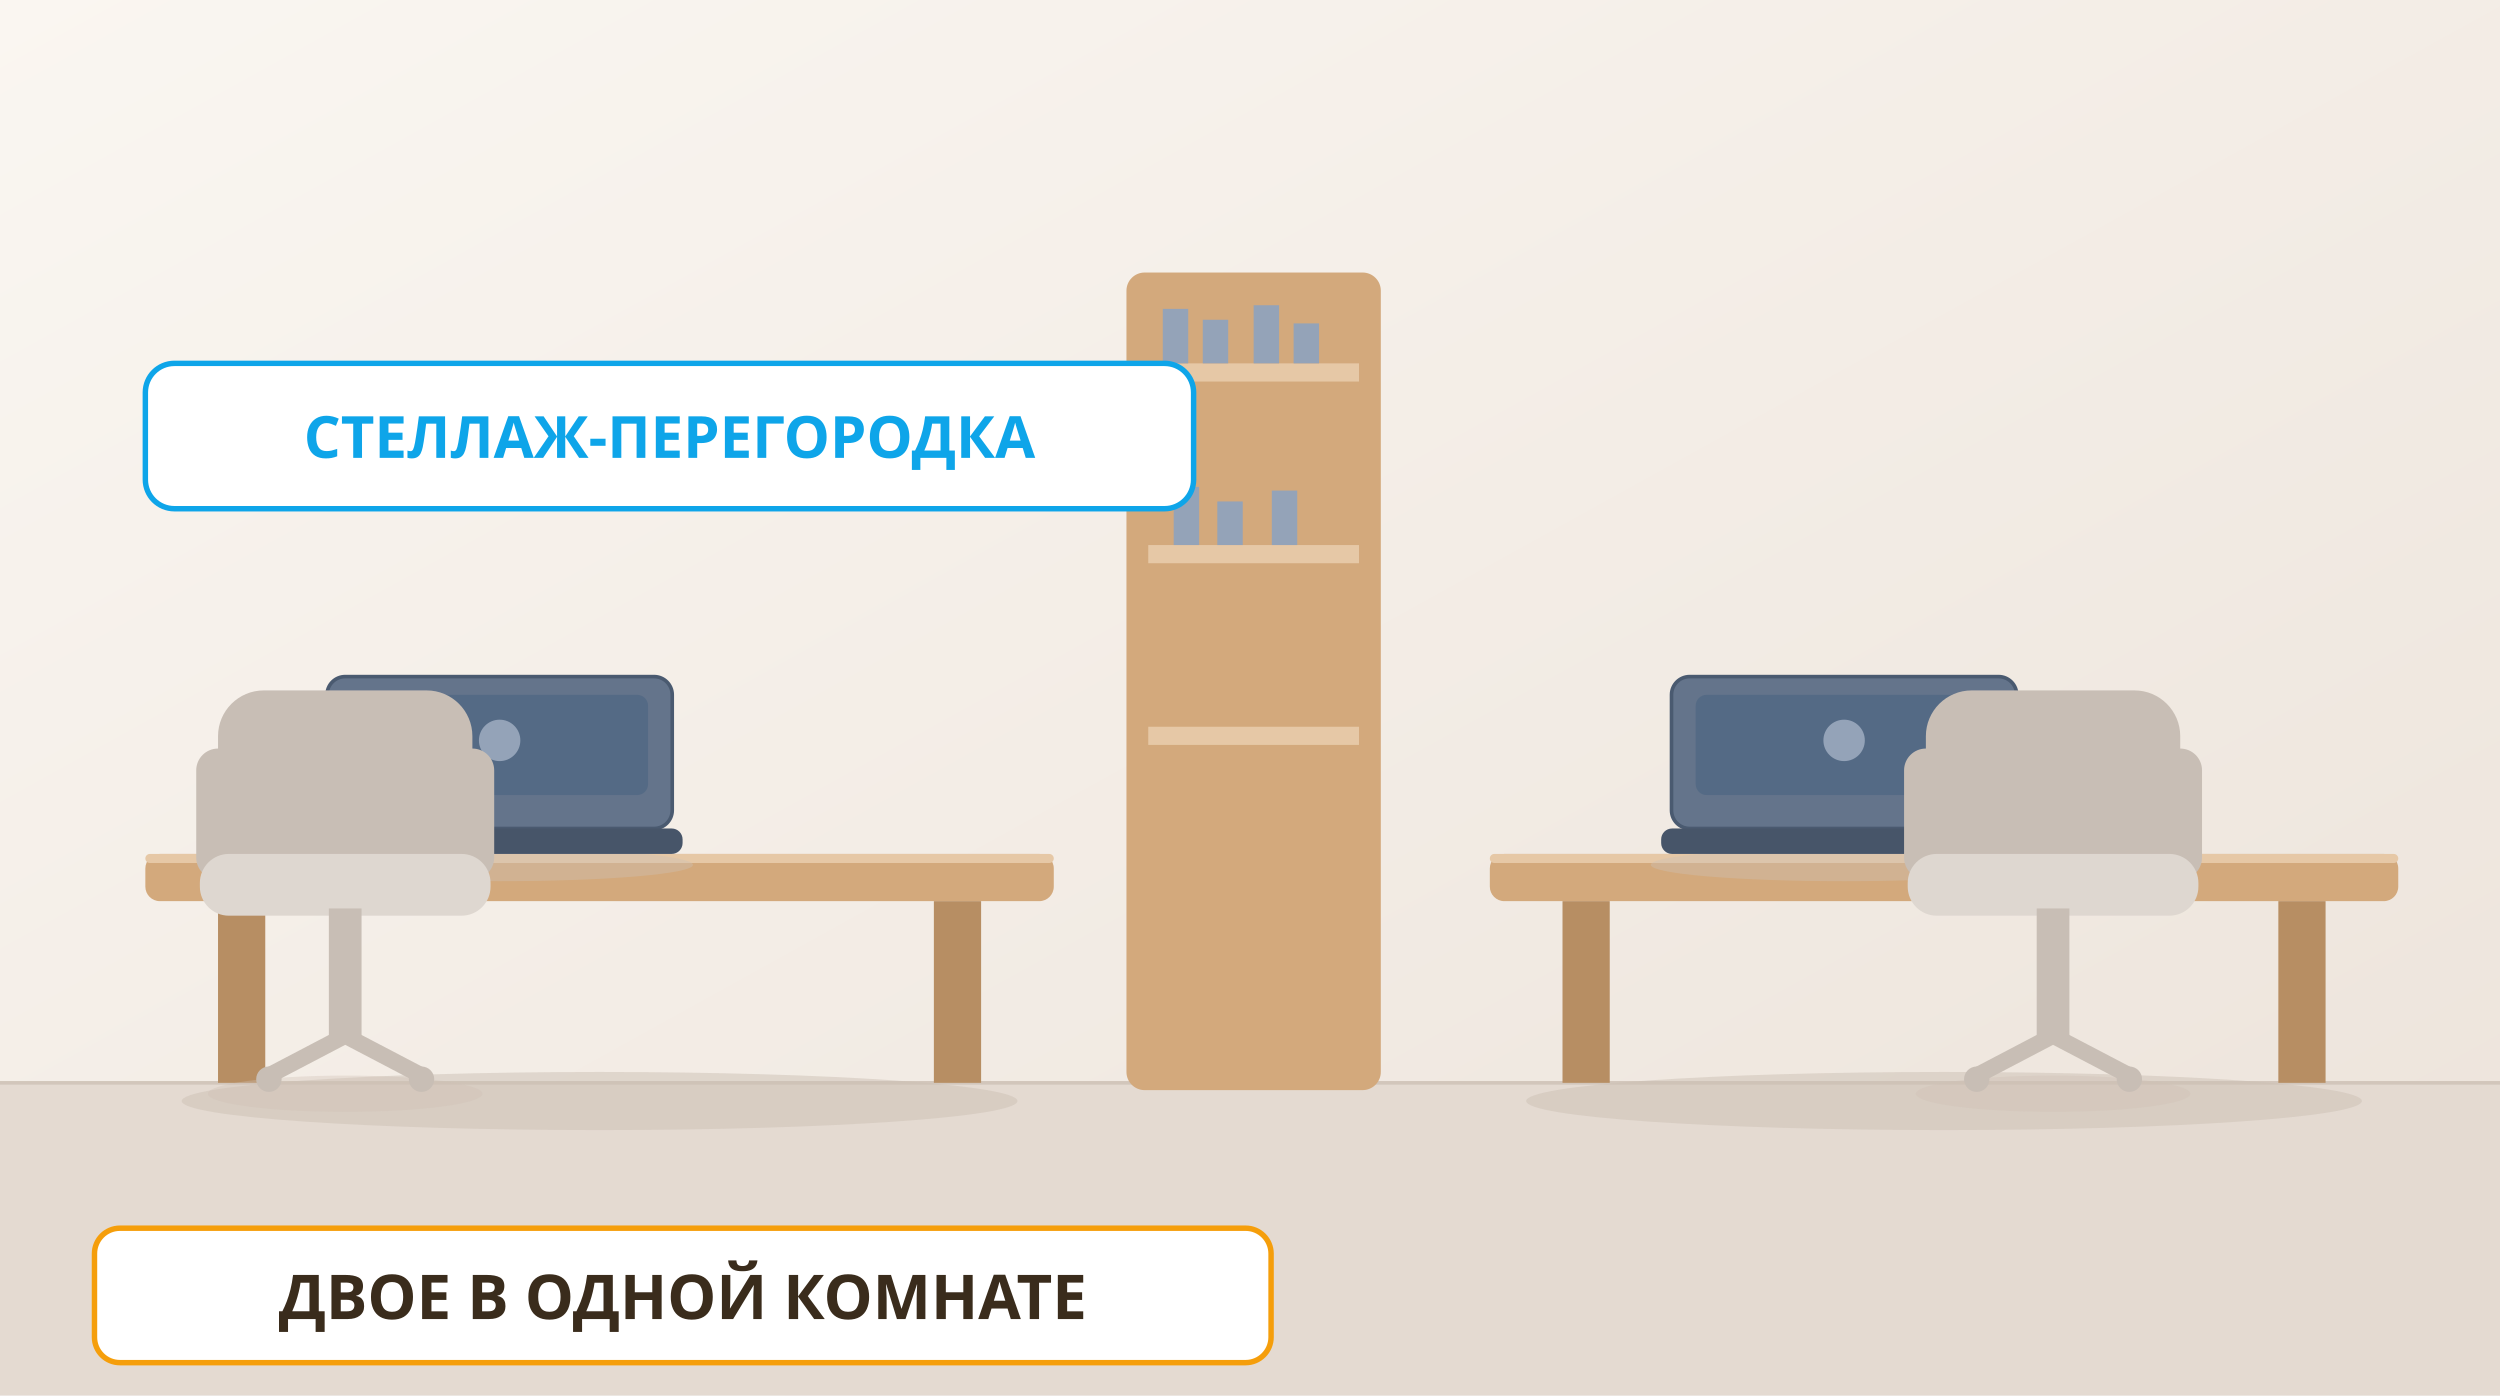
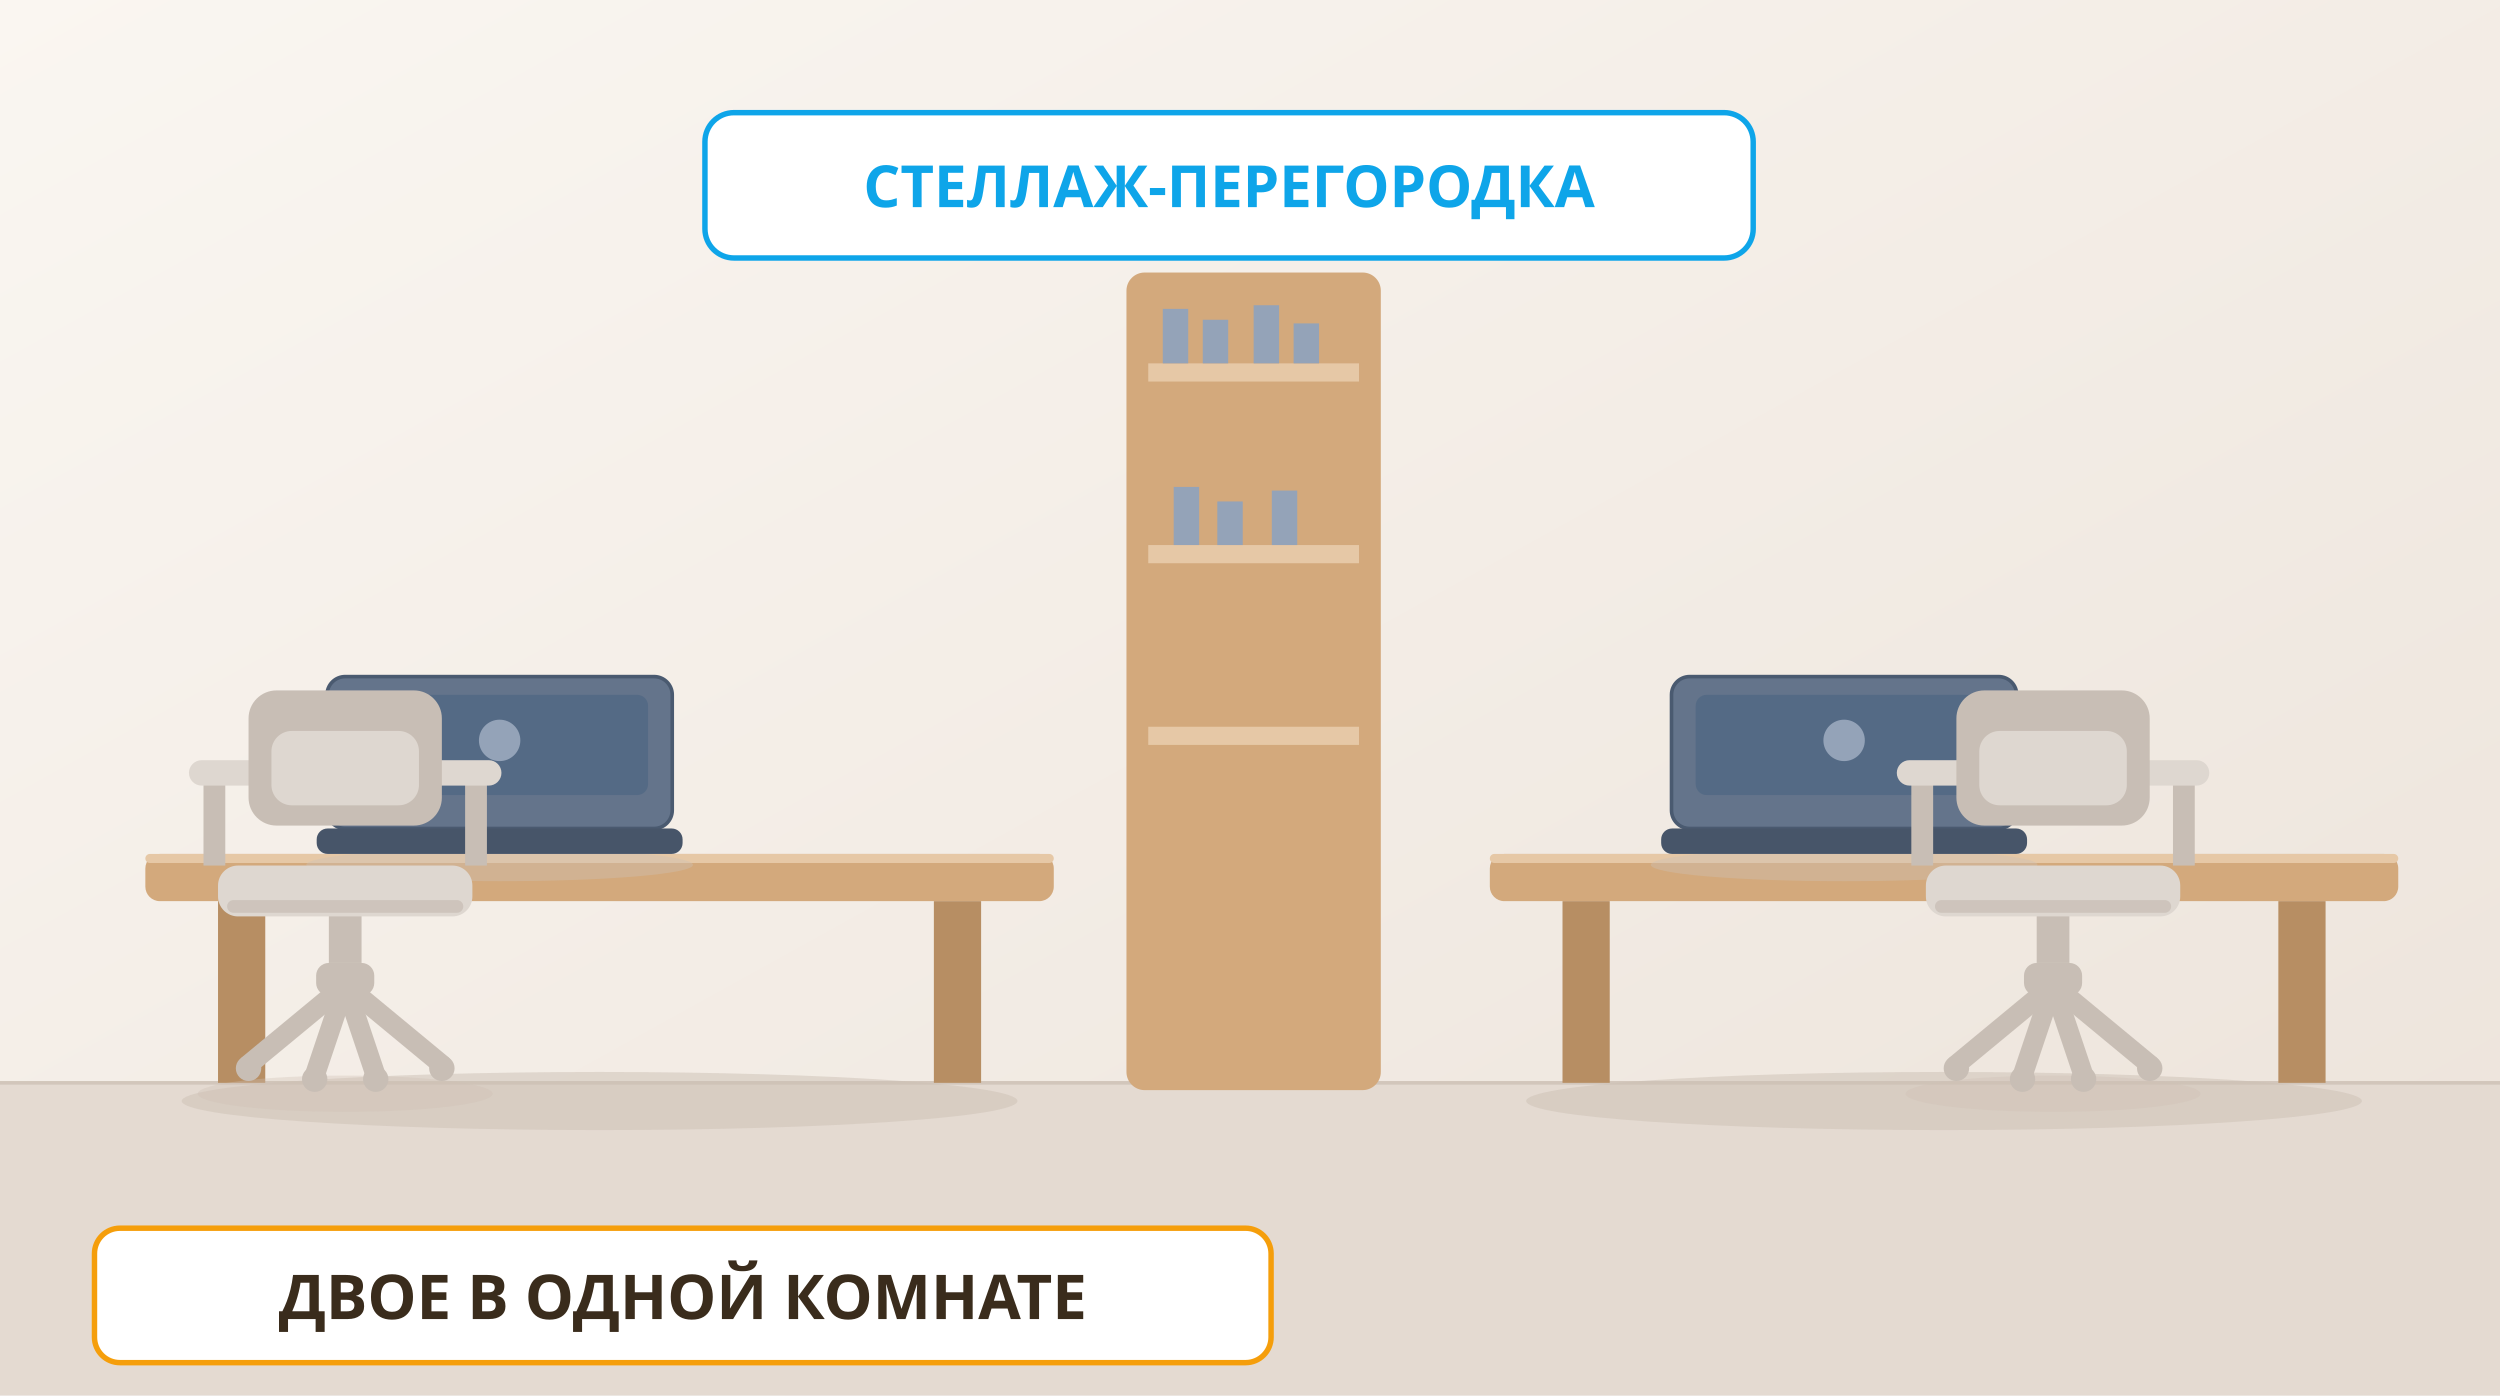
<svg xmlns="http://www.w3.org/2000/svg" viewBox="0 0 1376 768" width="1376" height="768">
  <defs>
    <linearGradient id="bg" x1="0%" y1="0%" x2="100%" y2="100%">
      <stop offset="0%" stop-color="#faf6f1" />
      <stop offset="100%" stop-color="#ece3da" />
    </linearGradient>
  </defs>
  <rect width="1376" height="768" fill="url(#bg)" />
  <rect x="0" y="596" width="1376" height="172" fill="#e4dad1" />
  <line x1="0" y1="596" x2="1376" y2="596" stroke="#d2c6bb" stroke-width="2" />
  <ellipse cx="330" cy="606" rx="230" ry="16" fill="#cdc0b5" fill-opacity="0.5" />
  <rect x="80" y="470" width="500" height="26" rx="8" fill="#d3a97c" />
  <rect x="80" y="470" width="500" height="5" rx="2.5" fill="#e6c8a6" />
  <rect x="120" y="496" width="26" height="100" fill="#b78e63" />
  <rect x="514" y="496" width="26" height="100" fill="#b78e63" />
  <ellipse cx="275" cy="476" rx="106.4" ry="9" fill="#cdc0b5" fill-opacity="0.4" />
  <rect x="180" y="372.4" width="190" height="83.6" rx="10" fill="#64748b" stroke="#4a5a70" stroke-width="2" />
  <rect x="193.3" y="382.432" width="163.4" height="55.176" rx="6" fill="#546a85" />
  <circle cx="275" cy="407.512" r="11.4" fill="#94a3b8" />
  <rect x="174.3" y="456" width="201.4" height="14" rx="6" fill="#475569" />
-   <ellipse cx="190" cy="602" rx="75.6" ry="10" fill="#cdc0b5" fill-opacity="0.35" />
-   <rect x="120" y="380" width="140" height="96" rx="25.2" fill="#c8beb5" />
-   <rect x="108" y="412" width="24" height="72" rx="12" fill="#c8beb5" />
-   <rect x="248" y="412" width="24" height="72" rx="12" fill="#c8beb5" />
-   <rect x="110" y="470" width="160" height="34" rx="16" fill="#ded7d0" />
-   <rect x="181" y="500" width="18" height="72" fill="#c8beb5" />
-   <path d="M190 570 l-42 22 M190 570 l42 22" stroke="#c8beb5" stroke-width="9" stroke-linecap="round" />
-   <circle cx="148" cy="594" r="7" fill="#c8beb5" />
-   <circle cx="232" cy="594" r="7" fill="#c8beb5" />
+   <ellipse cx="190" cy="602" rx="81.2" ry="10" fill="#cdc0b5" fill-opacity="0.35" />
+   <g stroke="#c8beb5" stroke-width="11" stroke-linecap="round">
+     <line x1="190" y1="542" x2="136.8" y2="586" />
+     <line x1="190" y1="542" x2="243.2" y2="586" />
+     <line x1="190" y1="542" x2="173.2" y2="592" />
+     <line x1="190" y1="542" x2="206.8" y2="592" />
+   </g>
+   <circle cx="136.8" cy="588" r="7" fill="#c8beb5" />
+   <circle cx="243.2" cy="588" r="7" fill="#c8beb5" />
+   <circle cx="173.2" cy="594" r="7" fill="#c8beb5" />
+   <circle cx="206.8" cy="594" r="7" fill="#c8beb5" />
+   <rect x="174" y="530" width="32" height="18" rx="7" fill="#c8beb5" />
+   <rect x="181" y="498.4" width="18" height="31.6" fill="#c8beb5" />
+   <rect x="112" y="430.4" width="12" height="46" fill="#c8beb5" />
+   <rect x="256" y="430.4" width="12" height="46" fill="#c8beb5" />
+   <rect x="104" y="418.4" width="42" height="14" rx="7" fill="#ded7d0" />
+   <rect x="234" y="418.4" width="42" height="14" rx="7" fill="#ded7d0" />
+   <rect x="136.8" y="380" width="106.4" height="74.4" rx="15.4" fill="#c8beb5" />
+   <rect x="149.4" y="402.32" width="81.2" height="40.92" rx="11.2" fill="#ded7d0" />
+   <rect x="120" y="476.4" width="140" height="28" rx="11" fill="#ded7d0" />
+   <rect x="125" y="495.4" width="130" height="7" rx="3.5" fill="#c8beb5" opacity="0.75" />
  <rect x="620" y="150" width="140" height="450" rx="10" fill="#d3a97c" />
  <g fill="#e6c8a6">
    <rect x="632" y="200" width="116" height="10" />
    <rect x="632" y="300" width="116" height="10" />
    <rect x="632" y="400" width="116" height="10" />
  </g>
  <g fill="#94a3b8">
    <rect x="640" y="170" width="14" height="30" />
    <rect x="662" y="176" width="14" height="24" />
    <rect x="690" y="168" width="14" height="32" />
    <rect x="712" y="178" width="14" height="22" />
    <rect x="646" y="268" width="14" height="32" />
    <rect x="670" y="276" width="14" height="24" />
    <rect x="700" y="270" width="14" height="30" />
  </g>
  <ellipse cx="1070" cy="606" rx="230" ry="16" fill="#cdc0b5" fill-opacity="0.5" />
  <rect x="820" y="470" width="500" height="26" rx="8" fill="#d3a97c" />
  <rect x="820" y="470" width="500" height="5" rx="2.5" fill="#e6c8a6" />
  <rect x="860" y="496" width="26" height="100" fill="#b78e63" />
  <rect x="1254" y="496" width="26" height="100" fill="#b78e63" />
  <ellipse cx="1015" cy="476" rx="106.4" ry="9" fill="#cdc0b5" fill-opacity="0.4" />
  <rect x="920" y="372.4" width="190" height="83.6" rx="10" fill="#64748b" stroke="#4a5a70" stroke-width="2" />
  <rect x="933.3" y="382.432" width="163.4" height="55.176" rx="6" fill="#546a85" />
  <circle cx="1015" cy="407.512" r="11.4" fill="#94a3b8" />
  <rect x="914.3" y="456" width="201.4" height="14" rx="6" fill="#475569" />
-   <ellipse cx="1130" cy="602" rx="75.6" ry="10" fill="#cdc0b5" fill-opacity="0.35" />
-   <rect x="1060" y="380" width="140" height="96" rx="25.2" fill="#c8beb5" />
-   <rect x="1048" y="412" width="24" height="72" rx="12" fill="#c8beb5" />
-   <rect x="1188" y="412" width="24" height="72" rx="12" fill="#c8beb5" />
-   <rect x="1050" y="470" width="160" height="34" rx="16" fill="#ded7d0" />
-   <rect x="1121" y="500" width="18" height="72" fill="#c8beb5" />
-   <path d="M1130 570 l-42 22 M1130 570 l42 22" stroke="#c8beb5" stroke-width="9" stroke-linecap="round" />
-   <circle cx="1088" cy="594" r="7" fill="#c8beb5" />
-   <circle cx="1172" cy="594" r="7" fill="#c8beb5" />
-   <rect x="80" y="200" width="576.96" height="80" rx="16" fill="#ffffff" stroke="#0ea5e9" stroke-width="3" />
-   <text x="368.48" y="252" font-family="system-ui, sans-serif" font-size="32" font-weight="800" fill="#0ea5e9" text-anchor="middle">СТЕЛЛАЖ-ПЕРЕГОРОДКА</text>
+   <ellipse cx="1130" cy="602" rx="81.2" ry="10" fill="#cdc0b5" fill-opacity="0.35" />
+   <g stroke="#c8beb5" stroke-width="11" stroke-linecap="round">
+     <line x1="1130" y1="542" x2="1076.8" y2="586" />
+     <line x1="1130" y1="542" x2="1183.2" y2="586" />
+     <line x1="1130" y1="542" x2="1113.2" y2="592" />
+     <line x1="1130" y1="542" x2="1146.8" y2="592" />
+   </g>
+   <circle cx="1076.8" cy="588" r="7" fill="#c8beb5" />
+   <circle cx="1183.2" cy="588" r="7" fill="#c8beb5" />
+   <circle cx="1113.2" cy="594" r="7" fill="#c8beb5" />
+   <circle cx="1146.8" cy="594" r="7" fill="#c8beb5" />
+   <rect x="1114" y="530" width="32" height="18" rx="7" fill="#c8beb5" />
+   <rect x="1121" y="498.4" width="18" height="31.6" fill="#c8beb5" />
+   <rect x="1052" y="430.4" width="12" height="46" fill="#c8beb5" />
+   <rect x="1196" y="430.4" width="12" height="46" fill="#c8beb5" />
+   <rect x="1044" y="418.4" width="42" height="14" rx="7" fill="#ded7d0" />
+   <rect x="1174" y="418.4" width="42" height="14" rx="7" fill="#ded7d0" />
+   <rect x="1076.8" y="380" width="106.4" height="74.4" rx="15.4" fill="#c8beb5" />
+   <rect x="1089.4" y="402.32" width="81.2" height="40.92" rx="11.2" fill="#ded7d0" />
+   <rect x="1060" y="476.4" width="140" height="28" rx="11" fill="#ded7d0" />
+   <rect x="1065" y="495.4" width="130" height="7" rx="3.5" fill="#c8beb5" opacity="0.75" />
+   <rect x="388" y="62" width="576.96" height="80" rx="16" fill="#ffffff" stroke="#0ea5e9" stroke-width="3" />
+   <text x="676.48" y="114" font-family="system-ui, sans-serif" font-size="32" font-weight="800" fill="#0ea5e9" text-anchor="middle">СТЕЛЛАЖ-ПЕРЕГОРОДКА</text>
  <rect x="52" y="676" width="647.6" height="74" rx="14" fill="#ffffff" stroke="#f59e0b" stroke-width="3" />
  <text x="375.8" y="726" font-family="system-ui, sans-serif" font-size="34" font-weight="800" fill="#3a2c1c" text-anchor="middle">ДВОЕ В ОДНОЙ КОМНАТЕ</text>
</svg>
